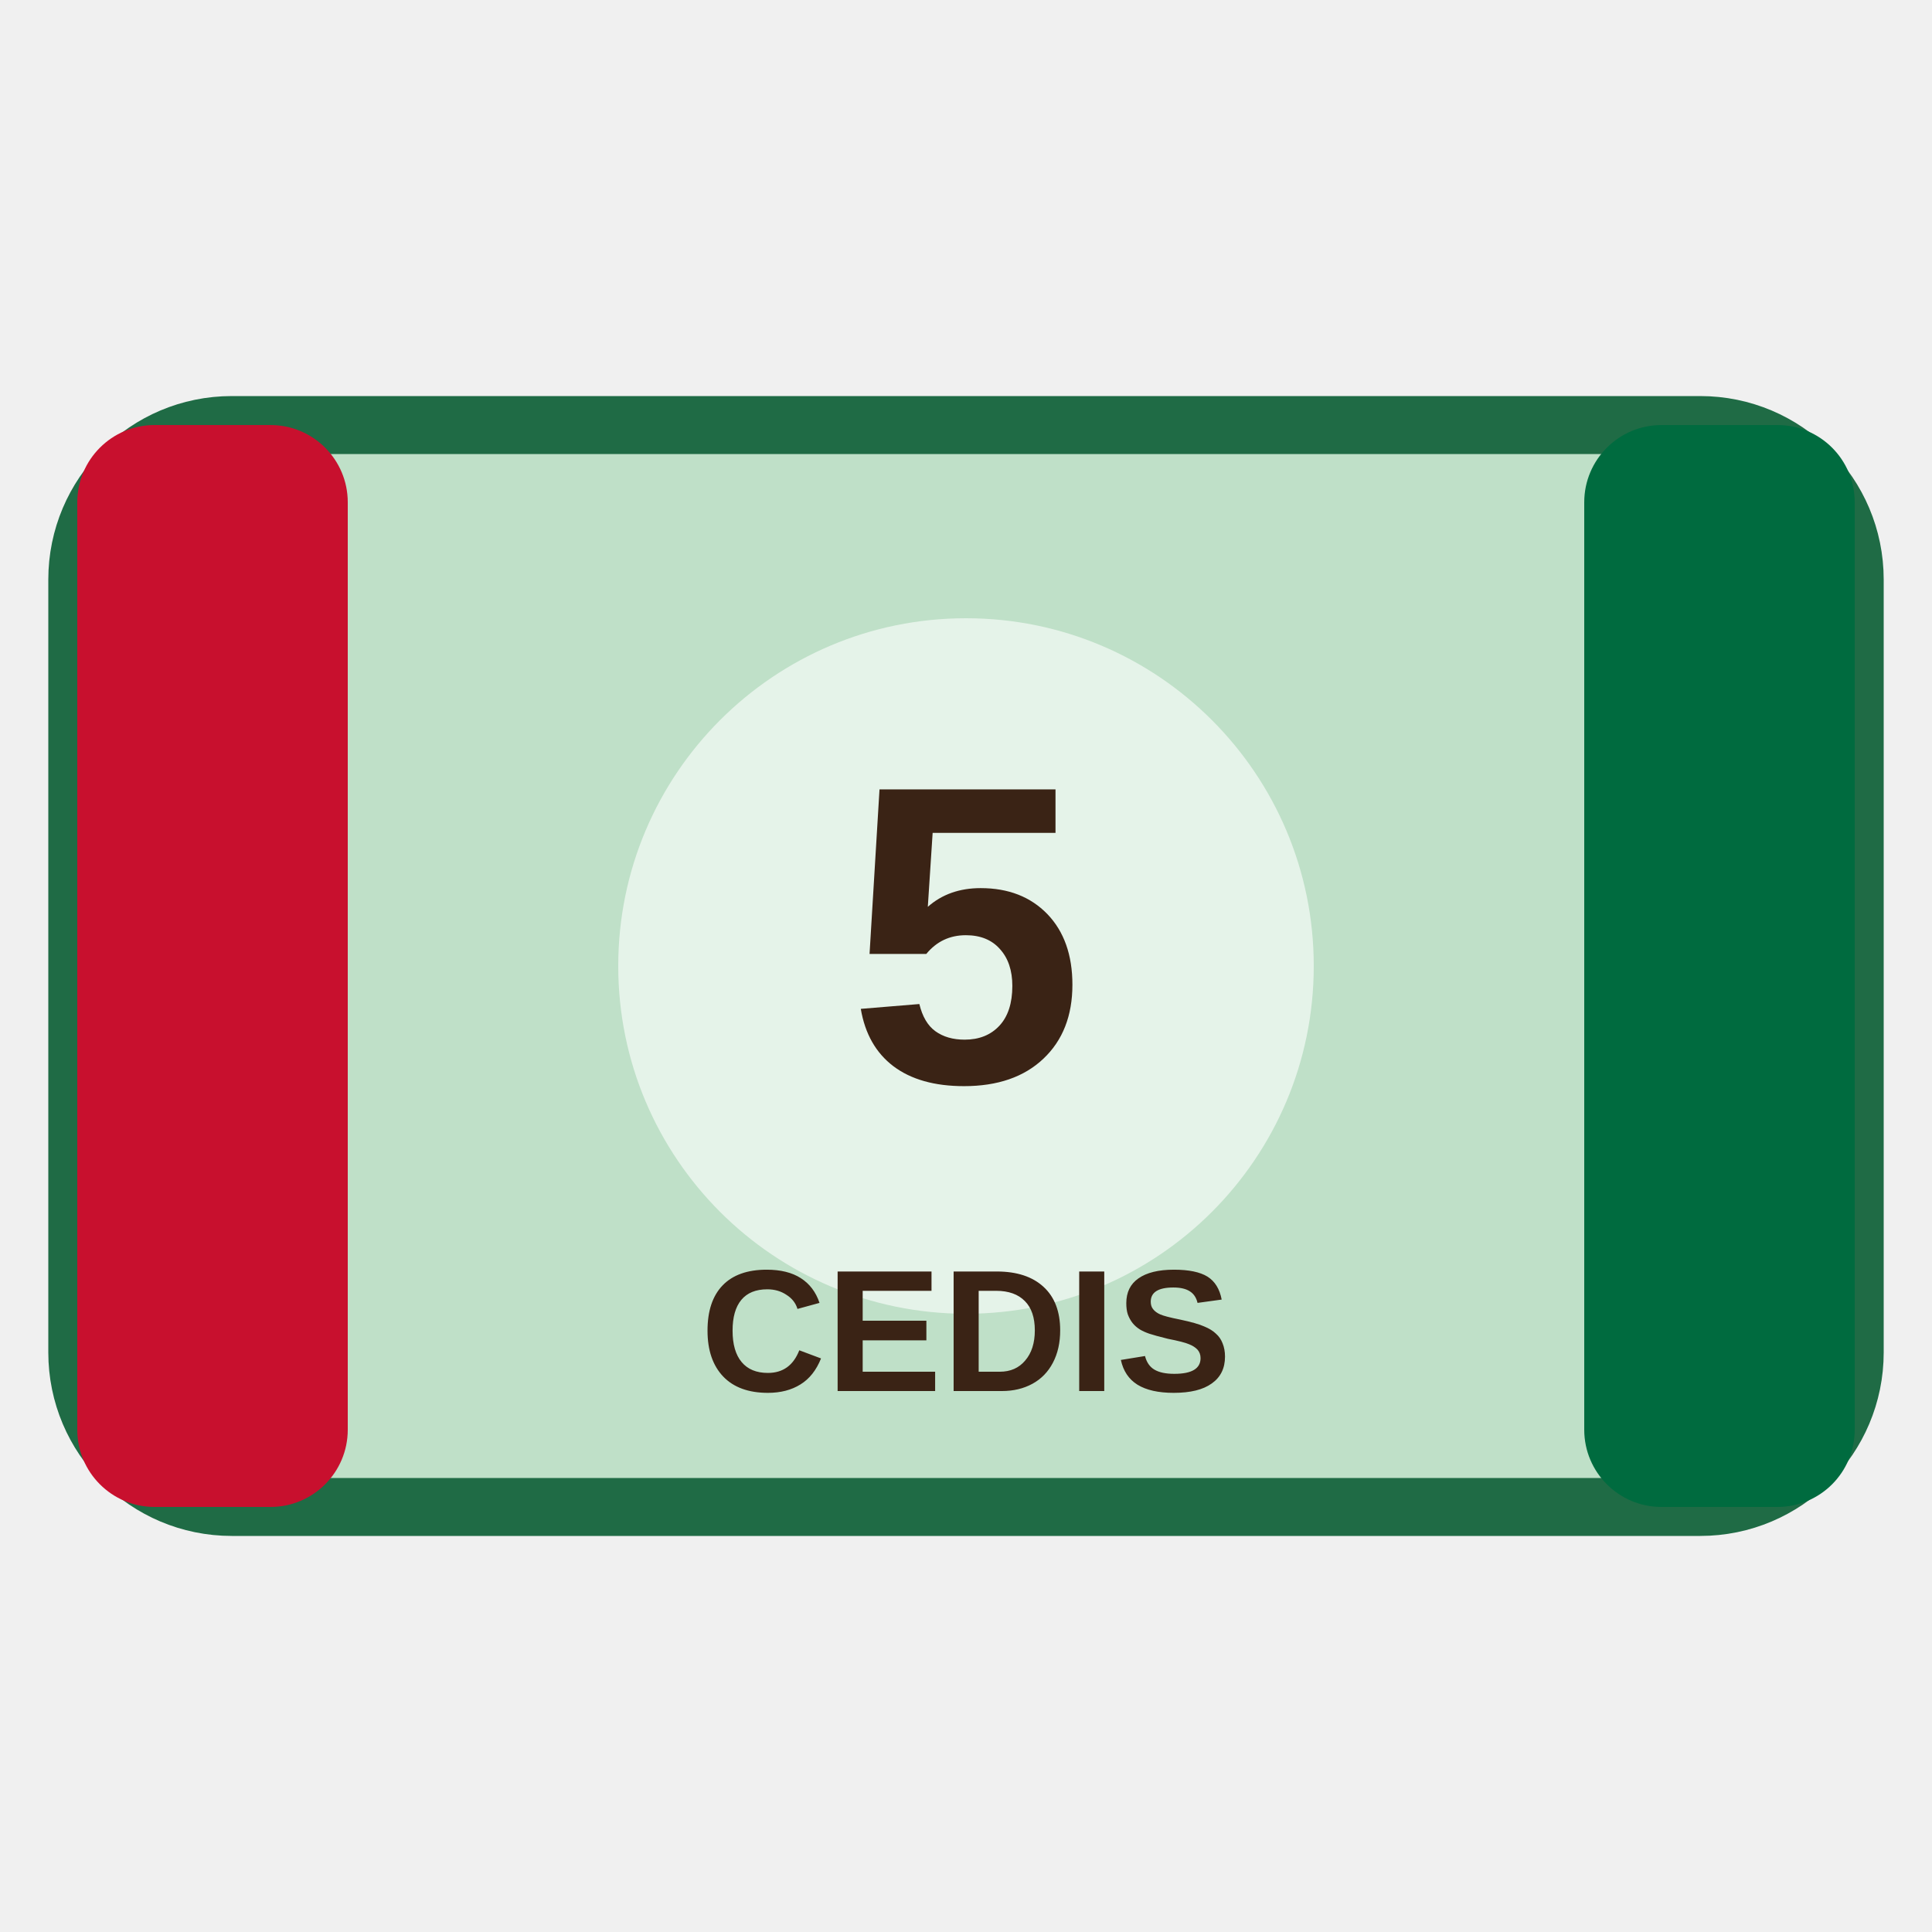
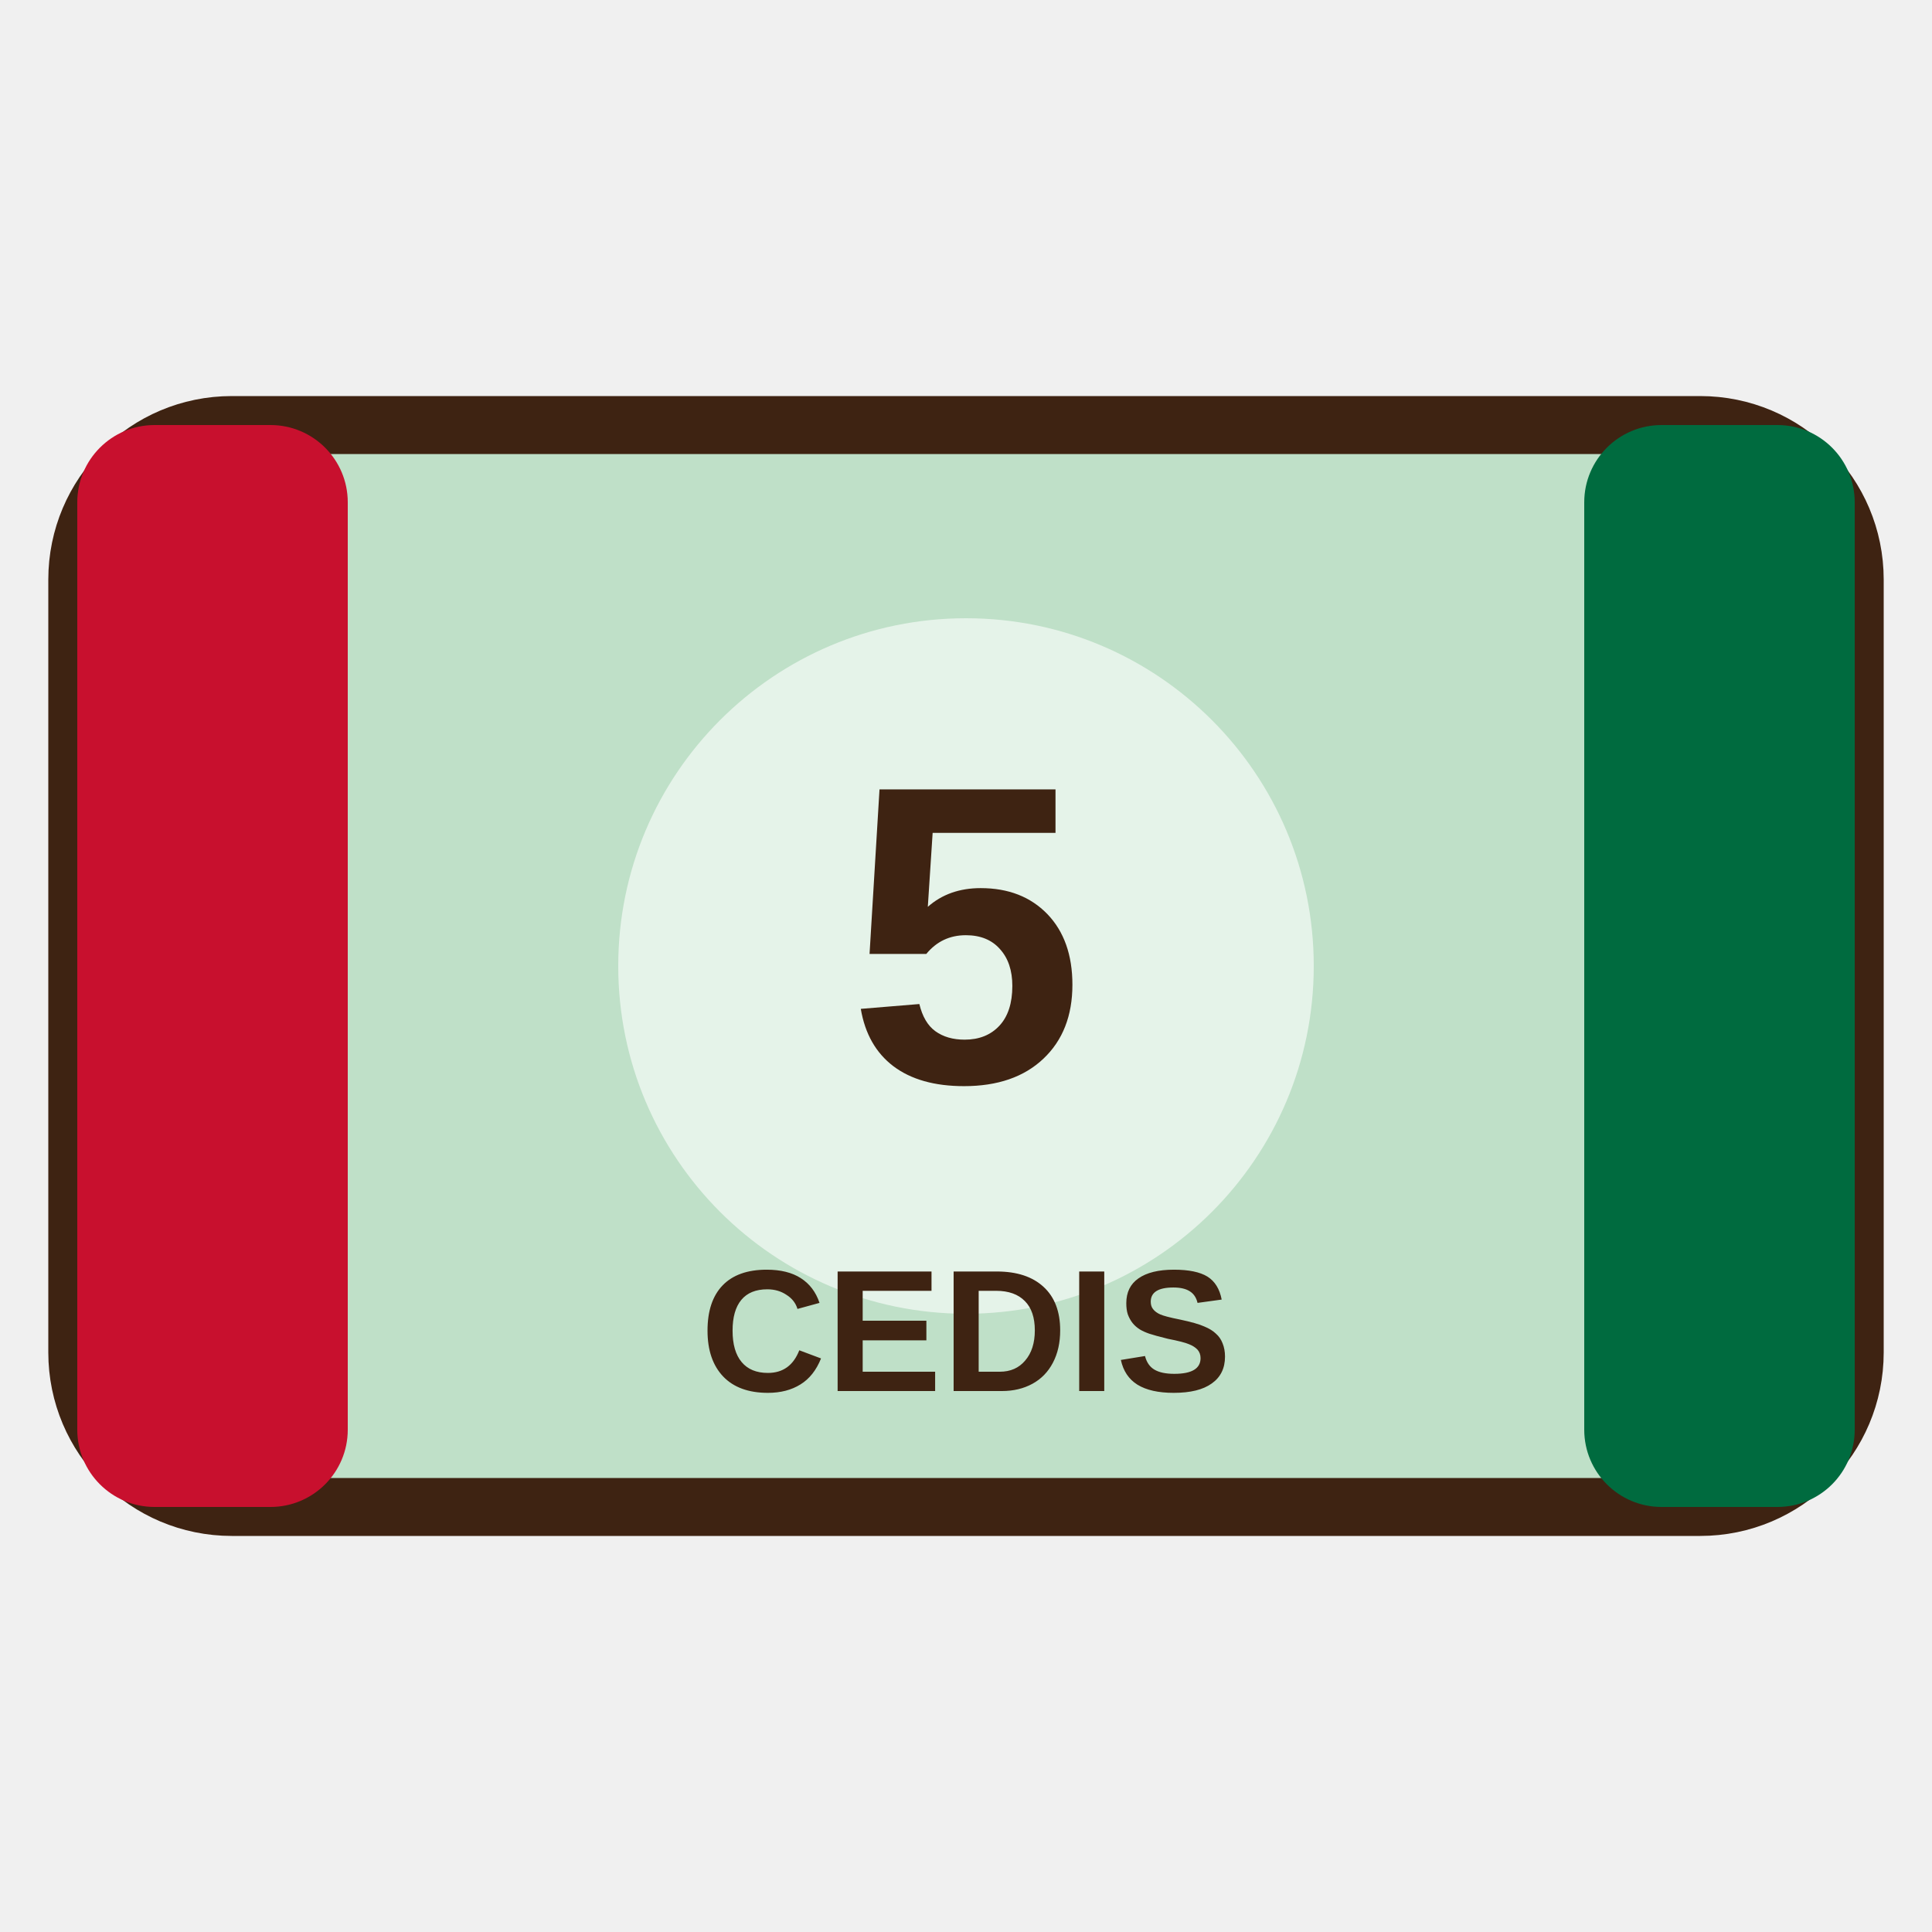
<svg xmlns="http://www.w3.org/2000/svg" viewBox="0 0 100 100" role="img">
-   <rect x="4" y="22" width="92" height="56" rx="8" fill="#BFE0C8" stroke="#1F6B45" stroke-width="3" />
+   <rect x="4" y="22" width="92" height="56" rx="8" fill="#BFE0C8" stroke="#3E2312" stroke-width="3" />
  <rect x="4" y="22" width="14" height="56" rx="4" fill="#C8102E" />
  <rect x="82" y="22" width="14" height="56" rx="4" fill="#006B3F" />
-   <circle cx="50" cy="50" r="18" fill="#fff" opacity="0.6" />
-   <text x="50" y="56" text-anchor="middle" font-family="Arial Rounded MT Bold, Arial, sans-serif" font-weight="700" font-size="22" fill="#3A2315">5</text>
-   <text x="50" y="72" text-anchor="middle" font-family="Arial, sans-serif" font-weight="700" font-size="9" fill="#3A2315">CEDIS</text>
+   <circle cx="50" cy="50" r="18" fill="#FFFFFF" opacity="0.6" />
+   <text x="50" y="56" text-anchor="middle" font-family="Arial Rounded MT Bold, Arial, sans-serif" font-weight="700" font-size="22" fill="#3E2312">5</text>
+   <text x="50" y="72" text-anchor="middle" font-family="Arial, sans-serif" font-weight="700" font-size="9" fill="#3E2312">CEDIS</text>
</svg>
